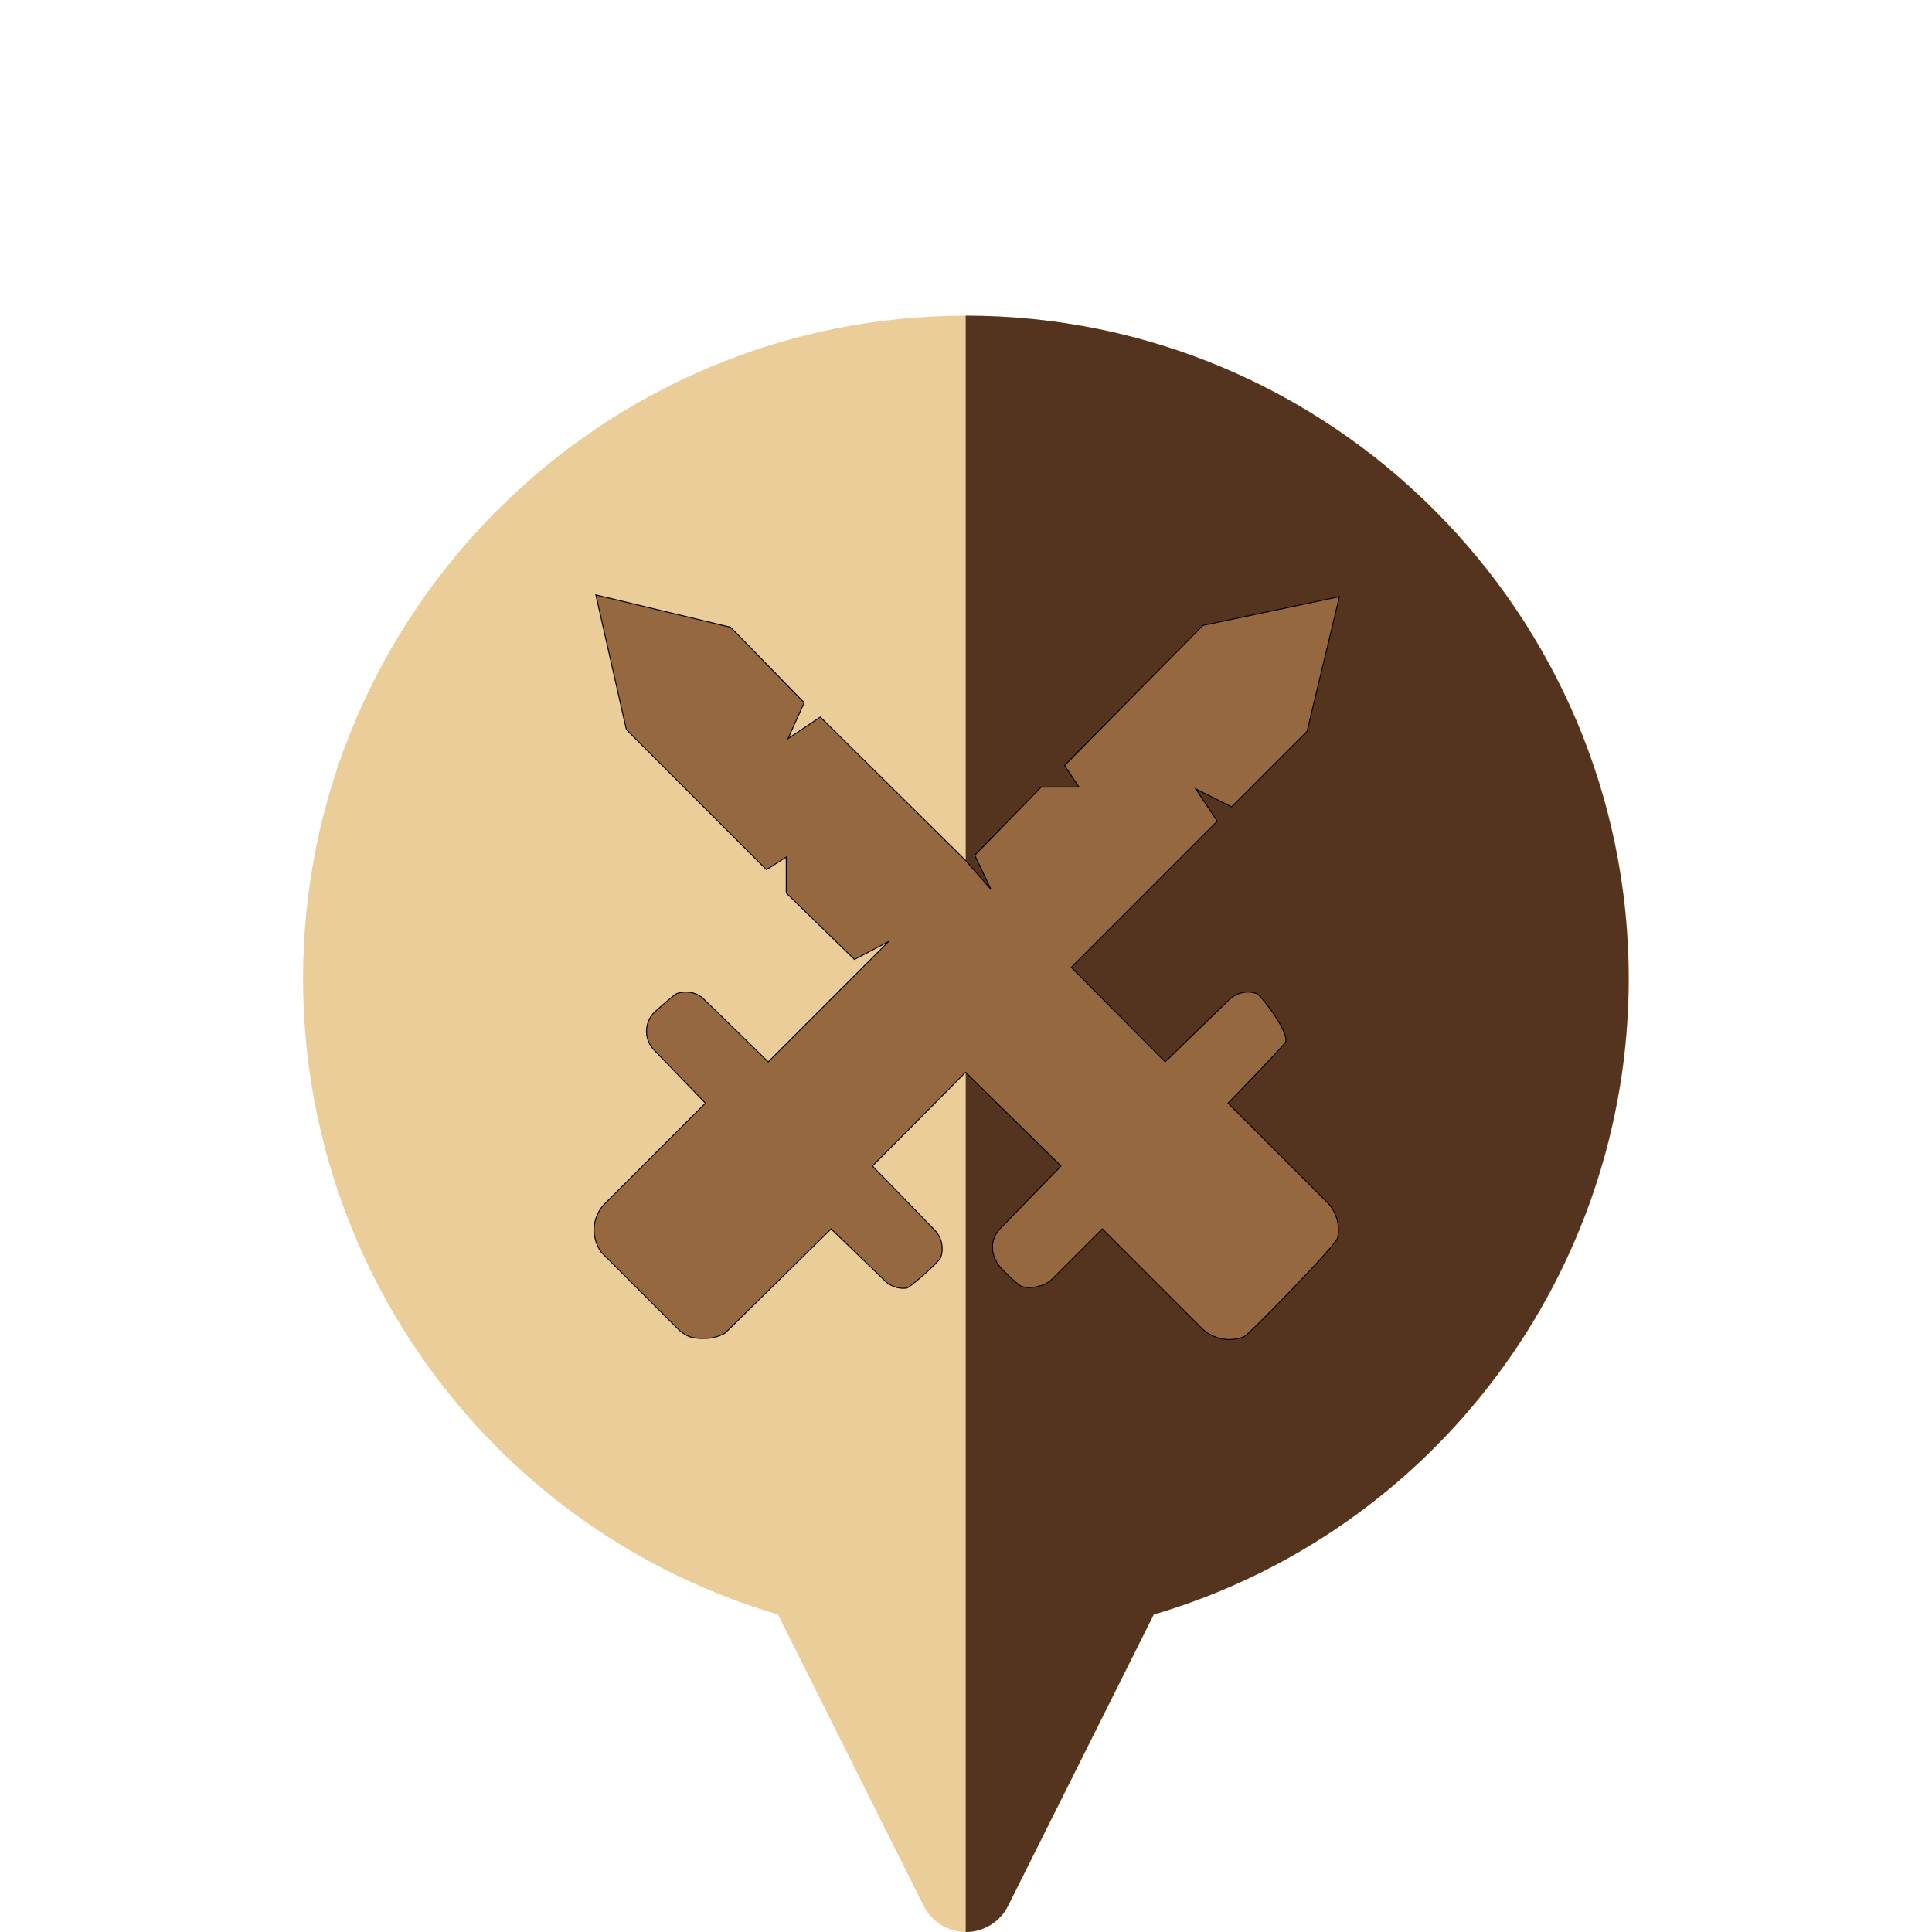
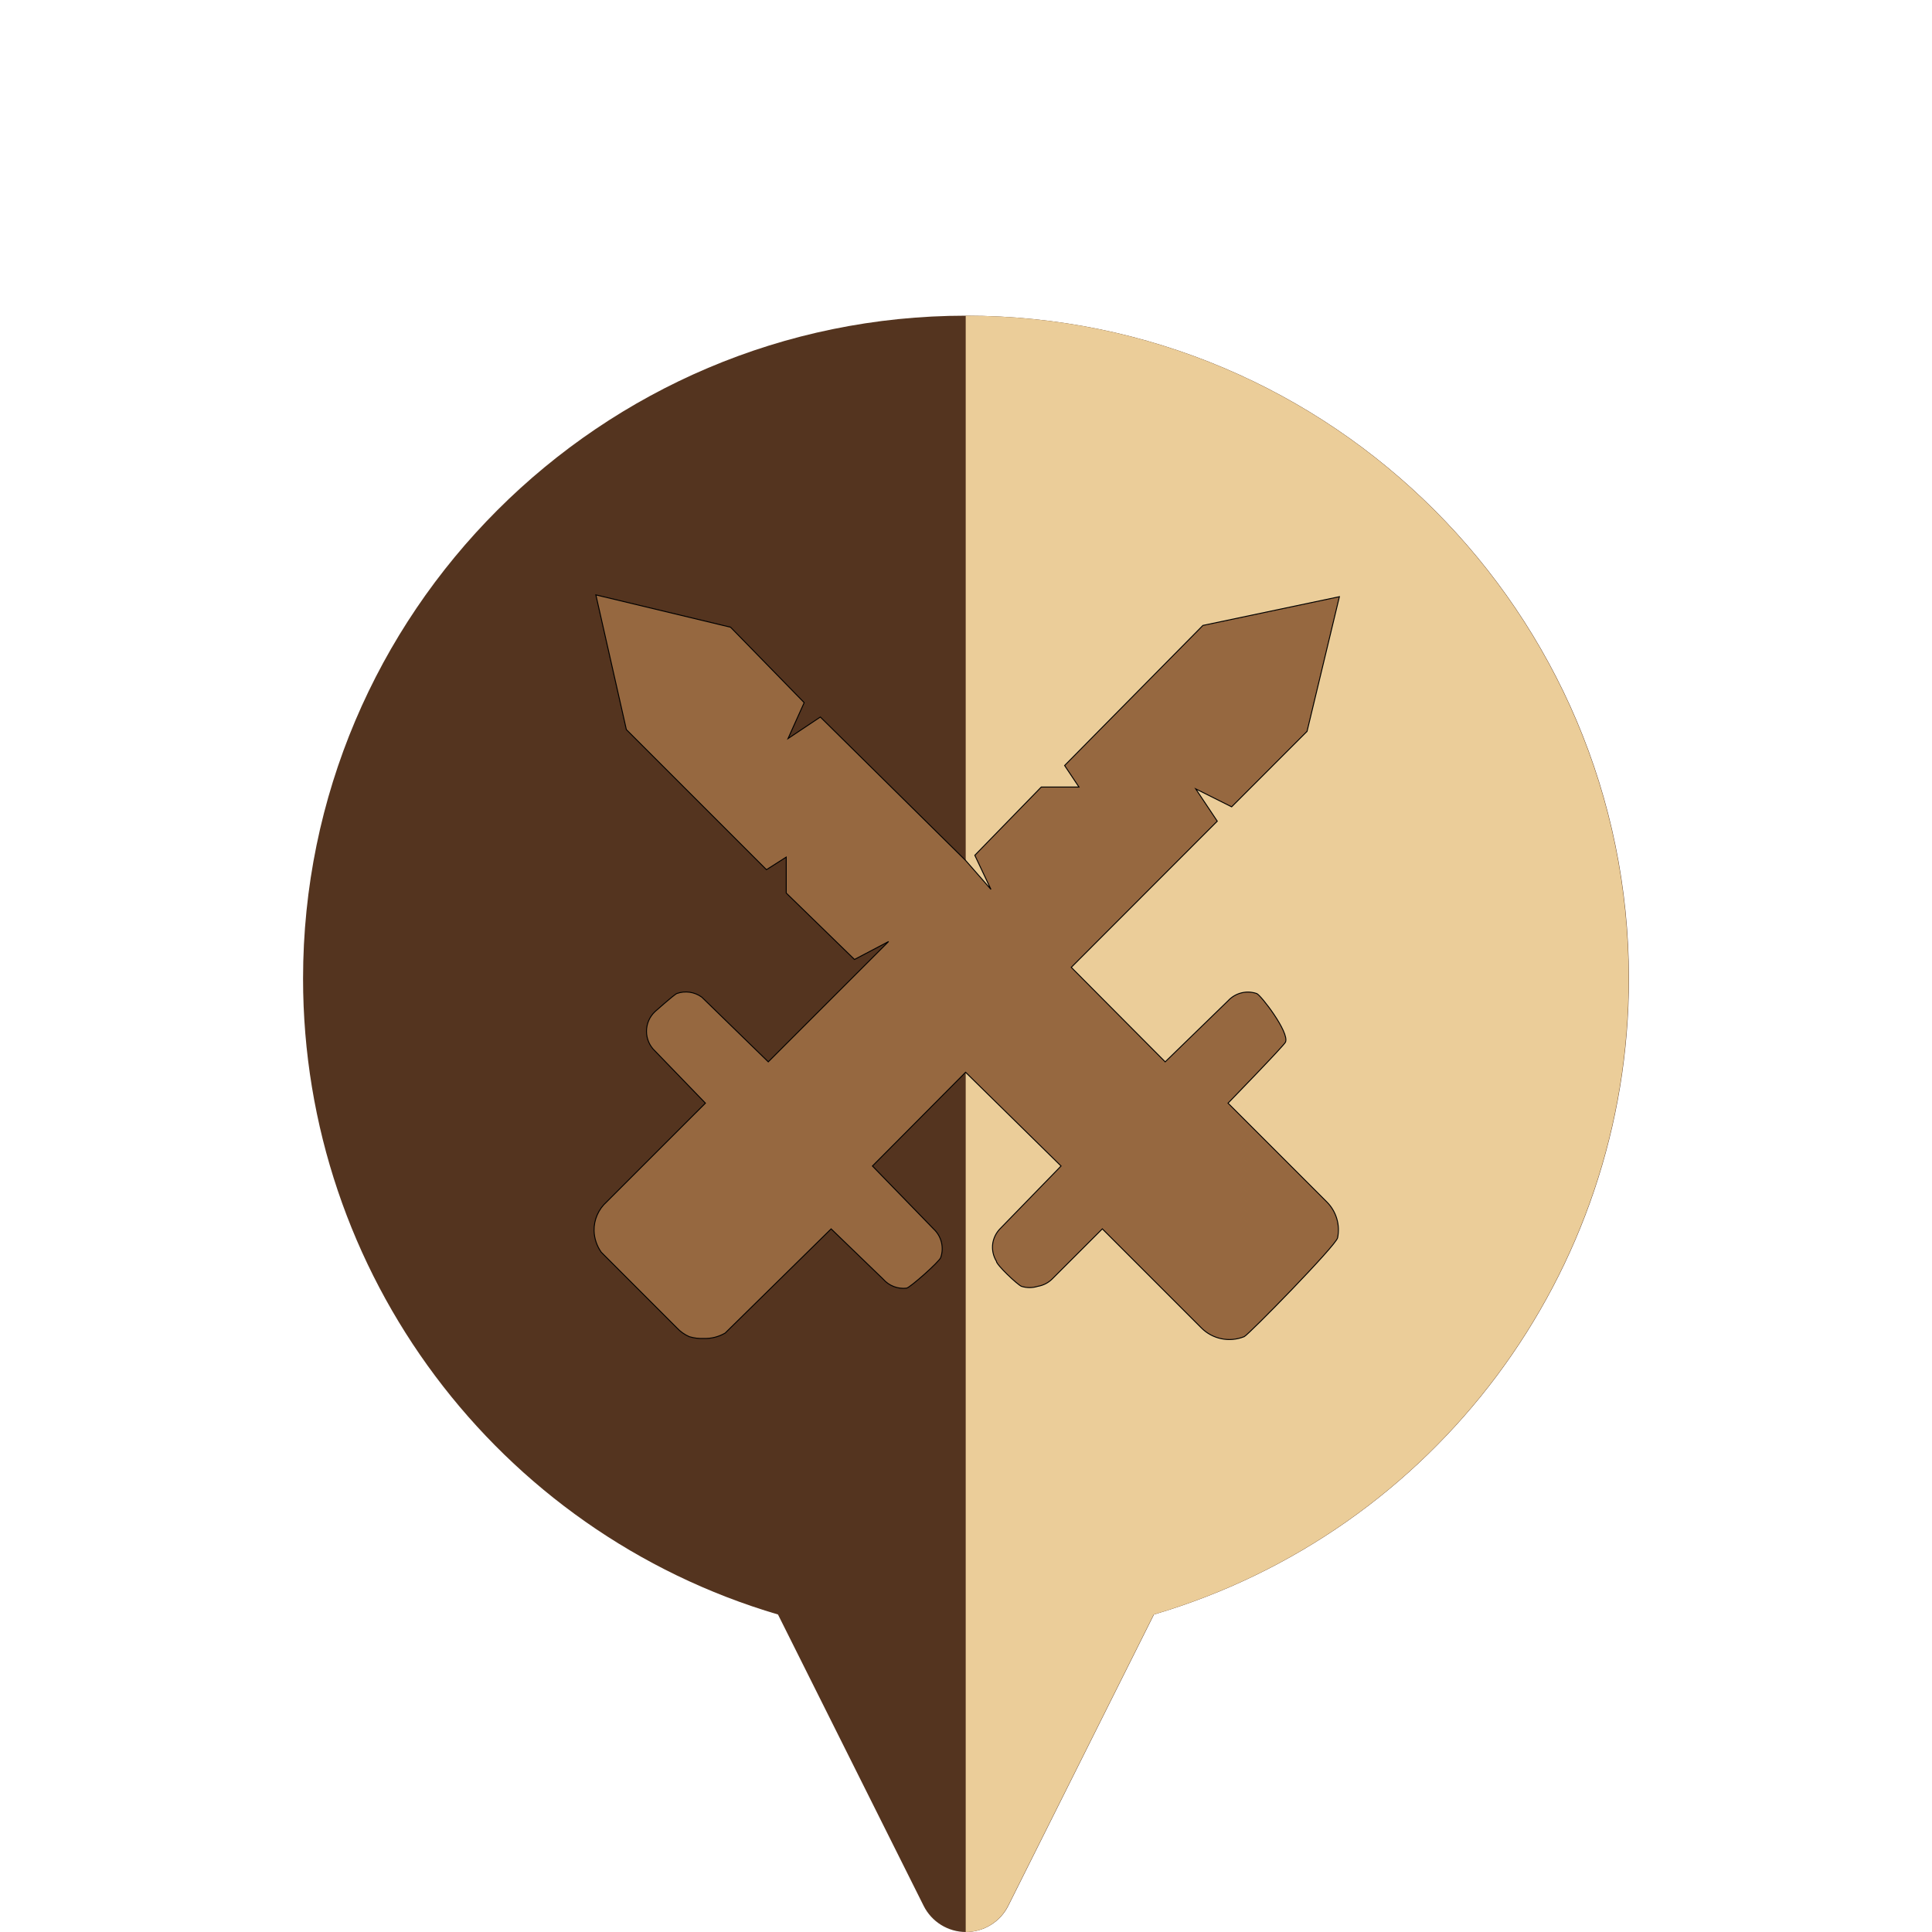
<svg xmlns="http://www.w3.org/2000/svg" width="42" height="42" viewBox="0 0 612 612">
-   <path fill="#ebcd99" d="M 306 612 C 300.316 612 295.125 608.789 292.582 603.707 L 246.441 511.426 C 157.52 485.211 96 403.359 96 310 C 96 194.207 190.207 100 306 100 C 421.793 100 516 194.207 516 310 C 516 403.363 454.48 485.215 365.555 511.43 L 319.414 603.707 C 316.875 608.789 311.68 612 306 612 Z M 306 612" />
-   <path fill="#54341f" d="M 305.909 100 L 305.909 612 C 311.589 612 316.784 608.789 319.323 603.707 L 365.464 511.43 C 454.39 485.215 515.909 403.363 515.909 310 C 515.909 194.207 421.702 100 305.909 100 Z M 305.909 100" />
+   <path fill="#54341f" d="M 306 612 C 300.316 612 295.125 608.789 292.582 603.707 L 246.441 511.426 C 157.52 485.211 96 403.359 96 310 C 96 194.207 190.207 100 306 100 C 421.793 100 516 194.207 516 310 C 516 403.363 454.48 485.215 365.555 511.43 L 319.414 603.707 C 316.875 608.789 311.68 612 306 612 Z M 306 612" />
+   <path fill="#ebcd99" d="M 305.909 100 L 305.909 612 C 311.589 612 316.784 608.789 319.323 603.707 L 365.464 511.43 C 454.39 485.215 515.909 403.363 515.909 310 C 515.909 194.207 421.702 100 305.909 100 Z M 305.909 100" />
  <path fill="#966840" d="M 420.3 380.732 L 389.004 349.444 C 389.004 349.444 406.81 331.143 407.217 330.103 C 408.482 326.991 399.407 315.234 398.111 314.732 C 394.9 313.612 391.321 314.513 389.004 317.021 L 369.1 336.362 L 339.347 306.426 L 385.598 260.127 L 378.764 249.888 L 390.147 255.582 L 414.034 231.674 L 424.28 189.011 L 381.044 198.114 L 337.234 242.49 L 341.786 249.311 L 329.837 249.311 L 308.787 270.931 L 313.907 281.741 L 305.947 272.639 L 259.861 227.136 L 249.621 233.959 L 254.74 222.576 L 231.419 198.683 L 188.751 188.443 L 198.415 231.111 L 242.791 275.489 L 249.056 271.502 L 249.056 282.886 L 270.677 303.928 L 281.487 298.245 L 243.362 336.362 L 222.32 315.879 C 220.016 314.194 217.03 313.768 214.35 314.732 C 213.262 315.314 207.517 320.426 207.517 320.426 C 203.886 323.806 203.886 329.571 207.517 332.948 L 223.454 349.444 L 192.162 380.732 C 189.57 383.051 188.118 386.375 188.182 389.847 C 188.25 392.282 189.037 394.653 190.461 396.662 L 214.35 420.562 C 215.47 421.775 216.816 422.746 218.33 423.407 C 219.809 423.859 221.342 424.047 222.881 423.973 C 225.28 424.072 227.645 423.475 229.718 422.263 L 263.279 389.27 L 279.769 405.194 C 281.629 407.309 284.389 408.373 287.18 408.05 C 288.432 407.759 297.51 399.679 297.984 398.372 C 299.104 395.154 298.21 391.581 295.704 389.27 L 276.361 369.361 L 305.87 339.661 L 336.108 369.361 L 316.75 389.27 C 315.545 390.522 314.758 392.113 314.478 393.822 C 314.184 395.787 314.591 397.807 315.621 399.511 C 315.621 400.651 322.303 406.971 323.584 407.479 C 325.255 408.005 327.038 408.005 328.709 407.479 C 330.424 407.197 332.009 406.403 333.248 405.194 L 349.183 389.27 L 380.478 420.562 C 384.028 424.195 389.422 425.318 394.135 423.407 C 395.62 422.713 423.232 394.502 423.712 392.113 C 424.568 387.989 423.278 383.711 420.3 380.732 Z" stroke="#000" stroke-width=".3" />
</svg>
